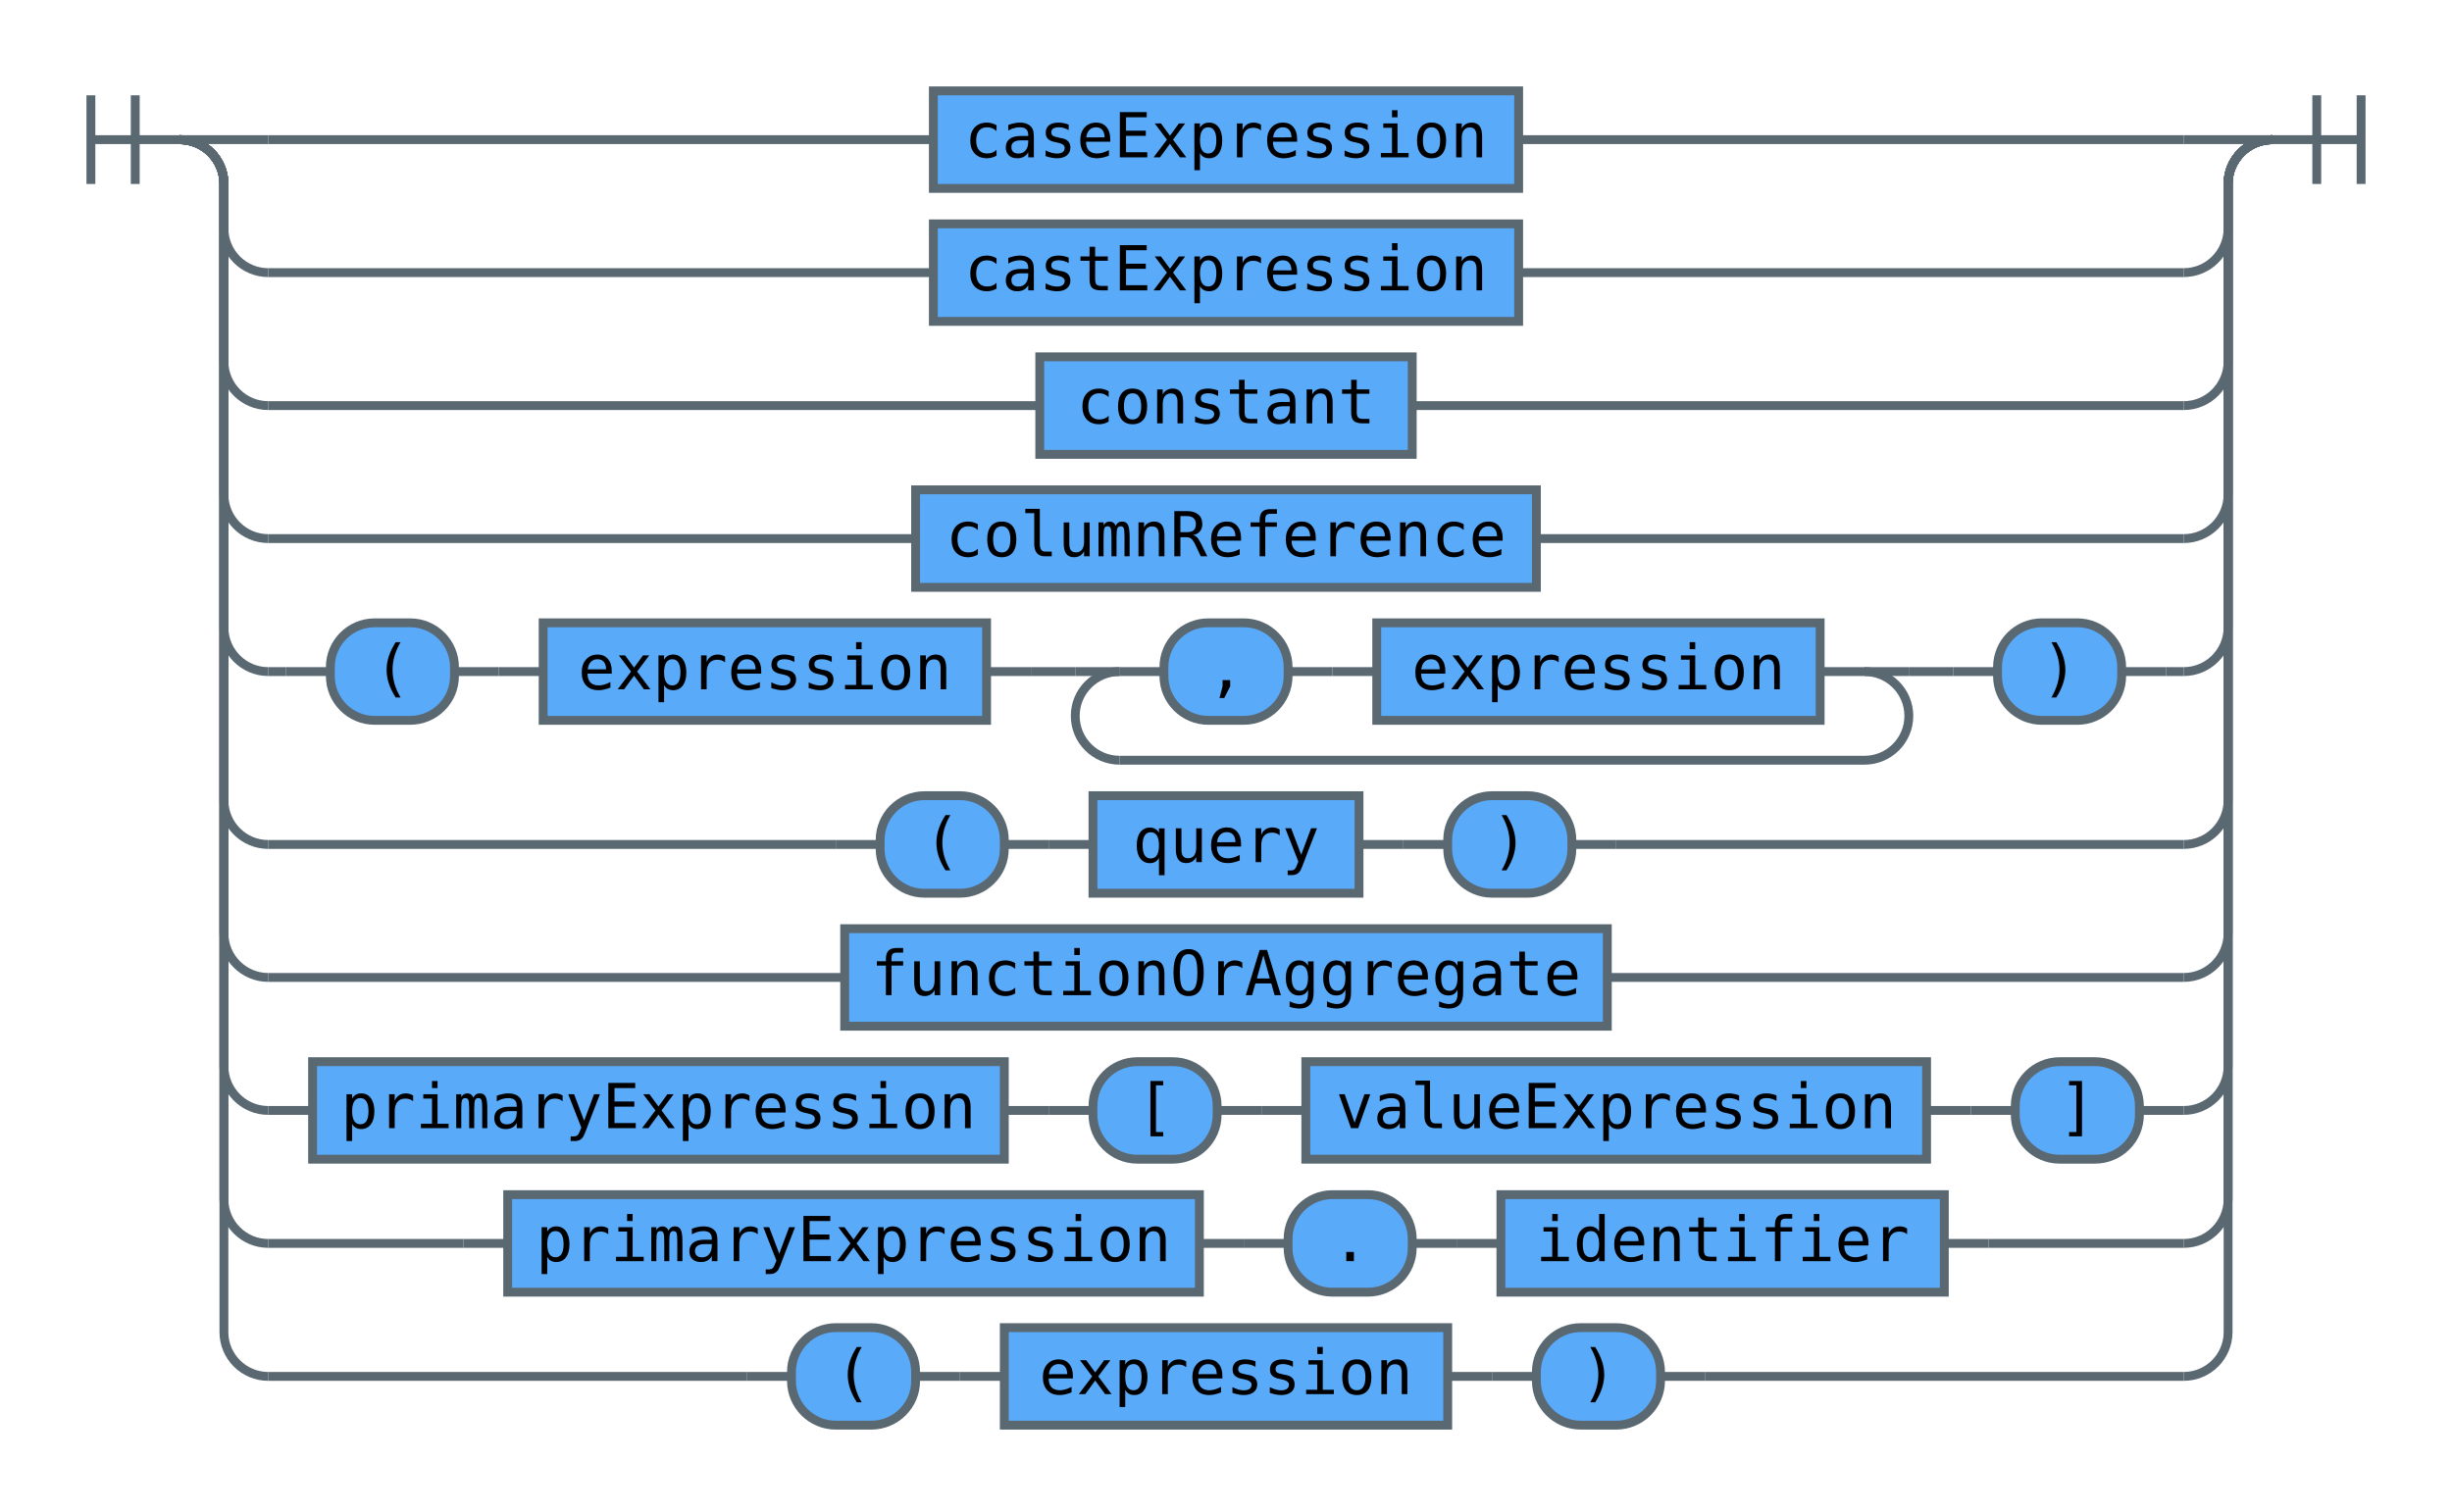
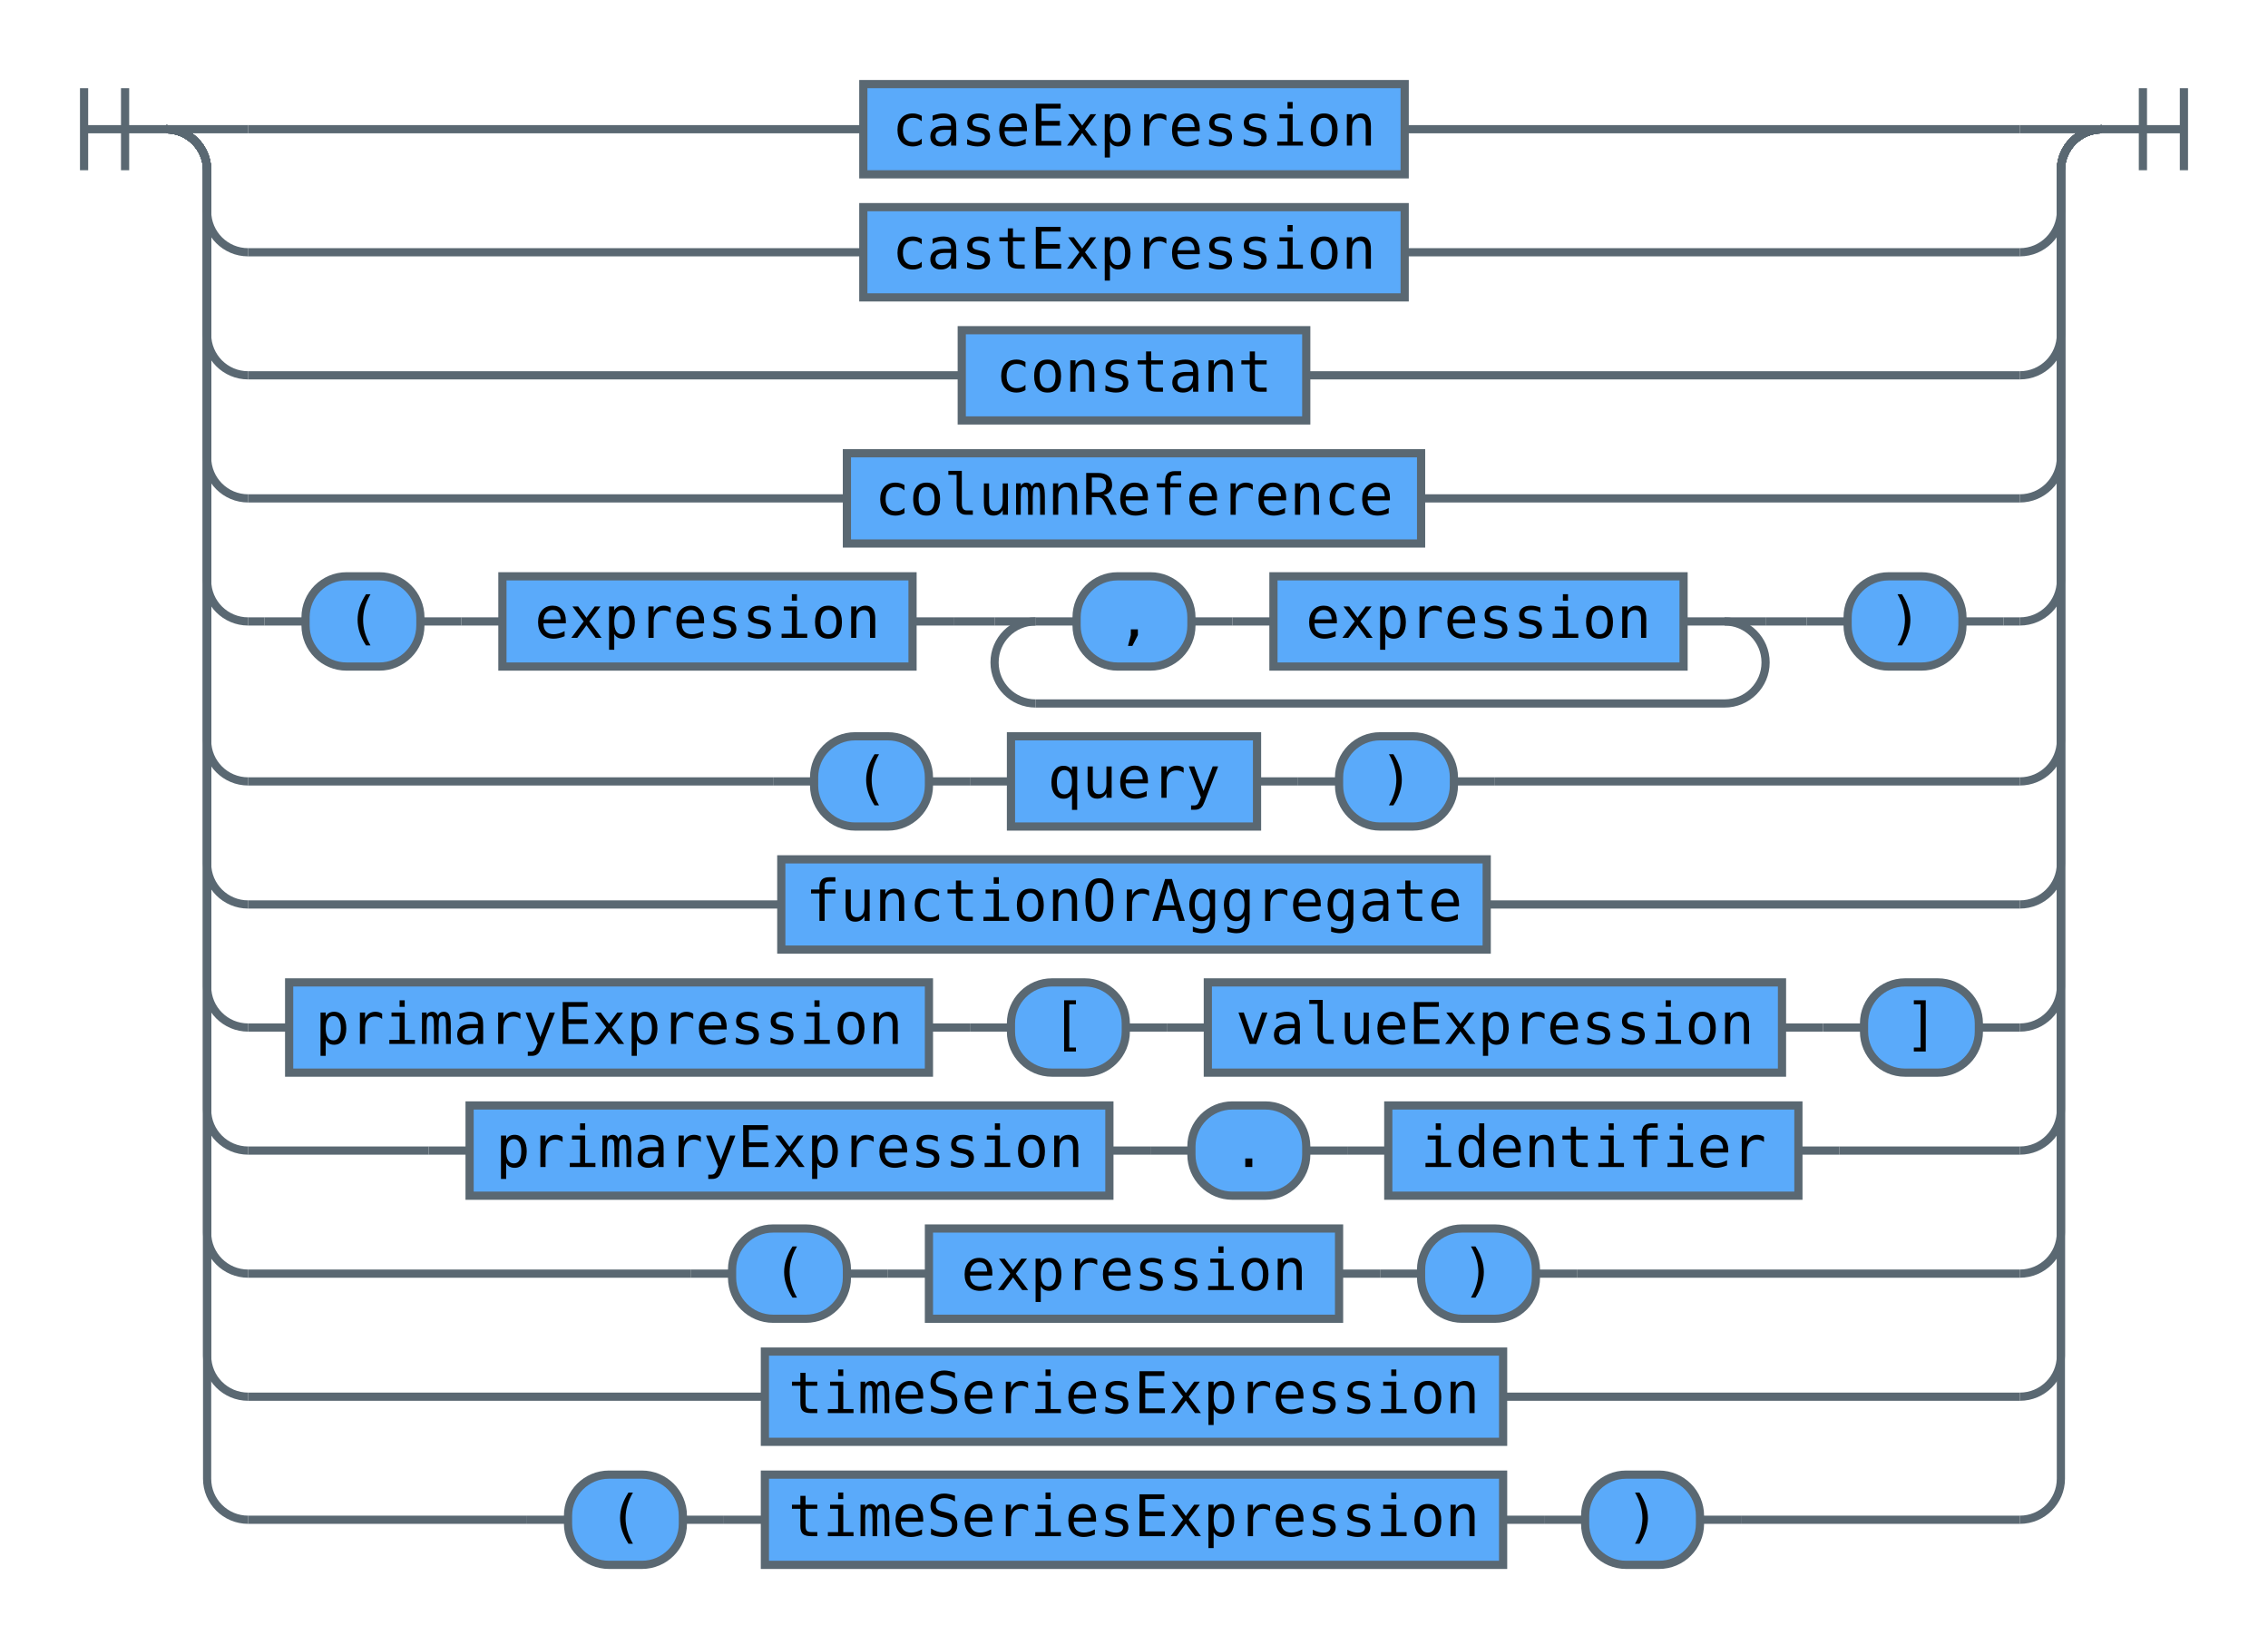
- <svg xmlns="http://www.w3.org/2000/svg" version="1.1" class="railroad-diagram" width="553" height="341" viewBox="0 0 553 341">
+ <svg xmlns="http://www.w3.org/2000/svg" version="1.1" class="railroad-diagram" width="553" height="401" viewBox="0 0 553 401">
  <defs>
    <style type="text/css"> svg.railroad-diagram {
  background-color: #ffffff;
}
svg.railroad-diagram path {
  stroke-width: 2;
  stroke: #5a6872;
  fill: none;
}
svg.railroad-diagram text {
  font-size: 14px;
  font-family: 'ibm-plex-mono', 'Menlo', 'DejaVu Sans Mono', 'Bitstream Vera Sans Mono', Courier, monospace;
  color: #152935;
  text-anchor: middle;
  cursor: pointer;
}
svg.railroad-diagram text.label {
  text-anchor: start;
}
svg.railroad-diagram text.comment {
  font-size: 12px;
}
svg.railroad-diagram rect {
  stroke-width: 2;
  stroke:  #5a6872;
  fill: #5aaafa;
}
 </style>
  </defs>
  <g transform="translate(.5 .5)">
    <path d="M 20 21 v 20 m 10 -20 v 20 m -10 -10 h 20.5" />
    <g>
      <path d="M40 31h0" />
      <path d="M512 31h0" />
      <path d="M40 31h20" />
      <g>
        <path d="M60 31h150" />
        <path d="M342 31h150" />
        <rect x="210" y="20" width="132" height="22" />
        <text x="276" y="35">caseExpression</text>
      </g>
      <path d="M492 31h20" />
      <path d="M40 31a10 10 0 0 1 10 10v10a10 10 0 0 0 10 10" />
      <g>
        <path d="M60 61h150" />
        <path d="M342 61h150" />
        <rect x="210" y="50" width="132" height="22" />
        <text x="276" y="65">castExpression</text>
      </g>
      <path d="M492 61a10 10 0 0 0 10 -10v-10a10 10 0 0 1 10 -10" />
      <path d="M40 31a10 10 0 0 1 10 10v40a10 10 0 0 0 10 10" />
      <g>
        <path d="M60 91h174" />
        <path d="M318 91h174" />
        <rect x="234" y="80" width="84" height="22" />
        <text x="276" y="95">constant</text>
      </g>
      <path d="M492 91a10 10 0 0 0 10 -10v-40a10 10 0 0 1 10 -10" />
      <path d="M40 31a10 10 0 0 1 10 10v70a10 10 0 0 0 10 10" />
      <g>
        <path d="M60 121h146" />
        <path d="M346 121h146" />
        <rect x="206" y="110" width="140" height="22" />
        <text x="276" y="125">columnReference</text>
      </g>
      <path d="M492 121a10 10 0 0 0 10 -10v-70a10 10 0 0 1 10 -10" />
      <path d="M40 31a10 10 0 0 1 10 10v100a10 10 0 0 0 10 10" />
      <g>
        <path d="M60 151h4" />
        <path d="M488 151h4" />
        <path d="M64 151h10" />
        <g>
          <path d="M74 151h0" />
          <path d="M102 151h0" />
          <rect x="74" y="140" width="28" height="22" rx="10" ry="10" />
          <text x="88" y="155">(</text>
        </g>
        <path d="M102 151h10" />
        <path d="M112 151h10" />
        <g>
          <path d="M122 151h0" />
          <path d="M222 151h0" />
          <rect x="122" y="140" width="100" height="22" />
          <text x="172" y="155">expression</text>
        </g>
        <path d="M222 151h10" />
        <path d="M232 151h10" />
        <g>
          <path d="M242 151h0" />
          <path d="M430 151h0" />
          <path d="M242 151h10" />
          <g>
            <path d="M252 151h0" />
            <path d="M420 151h0" />
            <path d="M252 151h10" />
            <g>
              <path d="M262 151h0" />
              <path d="M290 151h0" />
              <rect x="262" y="140" width="28" height="22" rx="10" ry="10" />
              <text x="276" y="155">,</text>
            </g>
            <path d="M290 151h10" />
            <path d="M300 151h10" />
            <g>
              <path d="M310 151h0" />
              <path d="M410 151h0" />
              <rect x="310" y="140" width="100" height="22" />
              <text x="360" y="155">expression</text>
            </g>
            <path d="M410 151h10" />
          </g>
          <path d="M420 151h10" />
          <path d="M252 151a10 10 0 0 0 -10 10v0a10 10 0 0 0 10 10" />
          <g>
            <path d="M252 171h168" />
          </g>
          <path d="M420 171a10 10 0 0 0 10 -10v0a10 10 0 0 0 -10 -10" />
        </g>
        <path d="M430 151h10" />
        <path d="M440 151h10" />
        <g>
          <path d="M450 151h0" />
          <path d="M478 151h0" />
          <rect x="450" y="140" width="28" height="22" rx="10" ry="10" />
          <text x="464" y="155">)</text>
        </g>
        <path d="M478 151h10" />
      </g>
      <path d="M492 151a10 10 0 0 0 10 -10v-100a10 10 0 0 1 10 -10" />
      <path d="M40 31a10 10 0 0 1 10 10v139a10 10 0 0 0 10 10" />
      <g>
        <path d="M60 190h128" />
        <path d="M364 190h128" />
        <path d="M188 190h10" />
        <g>
          <path d="M198 190h0" />
          <path d="M226 190h0" />
          <rect x="198" y="179" width="28" height="22" rx="10" ry="10" />
          <text x="212" y="194">(</text>
        </g>
        <path d="M226 190h10" />
        <path d="M236 190h10" />
        <g>
          <path d="M246 190h0" />
          <path d="M306 190h0" />
          <rect x="246" y="179" width="60" height="22" />
          <text x="276" y="194">query</text>
        </g>
        <path d="M306 190h10" />
        <path d="M316 190h10" />
        <g>
          <path d="M326 190h0" />
          <path d="M354 190h0" />
          <rect x="326" y="179" width="28" height="22" rx="10" ry="10" />
          <text x="340" y="194">)</text>
        </g>
        <path d="M354 190h10" />
      </g>
      <path d="M492 190a10 10 0 0 0 10 -10v-139a10 10 0 0 1 10 -10" />
      <path d="M40 31a10 10 0 0 1 10 10v169a10 10 0 0 0 10 10" />
      <g>
        <path d="M60 220h130" />
        <path d="M362 220h130" />
        <rect x="190" y="209" width="172" height="22" />
        <text x="276" y="224">functionOrAggregate</text>
      </g>
      <path d="M492 220a10 10 0 0 0 10 -10v-169a10 10 0 0 1 10 -10" />
      <path d="M40 31a10 10 0 0 1 10 10v199a10 10 0 0 0 10 10" />
      <g>
        <path d="M60 250h0" />
        <path d="M492 250h0" />
        <path d="M60 250h10" />
        <g>
          <path d="M70 250h0" />
          <path d="M226 250h0" />
          <rect x="70" y="239" width="156" height="22" />
          <text x="148" y="254">primaryExpression</text>
        </g>
        <path d="M226 250h10" />
        <path d="M236 250h10" />
        <g>
          <path d="M246 250h0" />
          <path d="M274 250h0" />
          <rect x="246" y="239" width="28" height="22" rx="10" ry="10" />
          <text x="260" y="254">[</text>
        </g>
        <path d="M274 250h10" />
        <path d="M284 250h10" />
        <g>
          <path d="M294 250h0" />
          <path d="M434 250h0" />
          <rect x="294" y="239" width="140" height="22" />
          <text x="364" y="254">valueExpression</text>
        </g>
        <path d="M434 250h10" />
        <path d="M444 250h10" />
        <g>
          <path d="M454 250h0" />
          <path d="M482 250h0" />
          <rect x="454" y="239" width="28" height="22" rx="10" ry="10" />
          <text x="468" y="254">]</text>
        </g>
        <path d="M482 250h10" />
      </g>
      <path d="M492 250a10 10 0 0 0 10 -10v-199a10 10 0 0 1 10 -10" />
      <path d="M40 31a10 10 0 0 1 10 10v229a10 10 0 0 0 10 10" />
      <g>
        <path d="M60 280h44" />
        <path d="M448 280h44" />
        <path d="M104 280h10" />
        <g>
          <path d="M114 280h0" />
          <path d="M270 280h0" />
          <rect x="114" y="269" width="156" height="22" />
          <text x="192" y="284">primaryExpression</text>
        </g>
        <path d="M270 280h10" />
        <path d="M280 280h10" />
        <g>
          <path d="M290 280h0" />
          <path d="M318 280h0" />
          <rect x="290" y="269" width="28" height="22" rx="10" ry="10" />
          <text x="304" y="284">.</text>
        </g>
        <path d="M318 280h10" />
        <path d="M328 280h10" />
        <g>
          <path d="M338 280h0" />
          <path d="M438 280h0" />
          <rect x="338" y="269" width="100" height="22" />
          <text x="388" y="284">identifier</text>
        </g>
        <path d="M438 280h10" />
      </g>
      <path d="M492 280a10 10 0 0 0 10 -10v-229a10 10 0 0 1 10 -10" />
      <path d="M40 31a10 10 0 0 1 10 10v259a10 10 0 0 0 10 10" />
      <g>
        <path d="M60 310h108" />
        <path d="M384 310h108" />
        <path d="M168 310h10" />
        <g>
          <path d="M178 310h0" />
          <path d="M206 310h0" />
          <rect x="178" y="299" width="28" height="22" rx="10" ry="10" />
          <text x="192" y="314">(</text>
        </g>
        <path d="M206 310h10" />
        <path d="M216 310h10" />
        <g>
          <path d="M226 310h0" />
          <path d="M326 310h0" />
          <rect x="226" y="299" width="100" height="22" />
          <text x="276" y="314">expression</text>
        </g>
        <path d="M326 310h10" />
        <path d="M336 310h10" />
        <g>
          <path d="M346 310h0" />
          <path d="M374 310h0" />
          <rect x="346" y="299" width="28" height="22" rx="10" ry="10" />
          <text x="360" y="314">)</text>
        </g>
        <path d="M374 310h10" />
      </g>
      <path d="M492 310a10 10 0 0 0 10 -10v-259a10 10 0 0 1 10 -10" />
+       <path d="M40 31a10 10 0 0 1 10 10v289a10 10 0 0 0 10 10" />
+       <g>
+         <path d="M60 340h126" />
+         <path d="M366 340h126" />
+         <rect x="186" y="329" width="180" height="22" />
+         <text x="276" y="344">timeSeriesExpression</text>
+       </g>
+       <path d="M492 340a10 10 0 0 0 10 -10v-289a10 10 0 0 1 10 -10" />
+       <path d="M40 31a10 10 0 0 1 10 10v319a10 10 0 0 0 10 10" />
+       <g>
+         <path d="M60 370h68" />
+         <path d="M424 370h68" />
+         <path d="M128 370h10" />
+         <g>
+           <path d="M138 370h0" />
+           <path d="M166 370h0" />
+           <rect x="138" y="359" width="28" height="22" rx="10" ry="10" />
+           <text x="152" y="374">(</text>
+         </g>
+         <path d="M166 370h10" />
+         <path d="M176 370h10" />
+         <g>
+           <path d="M186 370h0" />
+           <path d="M366 370h0" />
+           <rect x="186" y="359" width="180" height="22" />
+           <text x="276" y="374">timeSeriesExpression</text>
+         </g>
+         <path d="M366 370h10" />
+         <path d="M376 370h10" />
+         <g>
+           <path d="M386 370h0" />
+           <path d="M414 370h0" />
+           <rect x="386" y="359" width="28" height="22" rx="10" ry="10" />
+           <text x="400" y="374">)</text>
+         </g>
+         <path d="M414 370h10" />
+       </g>
+       <path d="M492 370a10 10 0 0 0 10 -10v-319a10 10 0 0 1 10 -10" />
    </g>
    <path d="M 512 31 h 20 m -10 -10 v 20 m 10 -20 v 20" />
  </g>
</svg>
